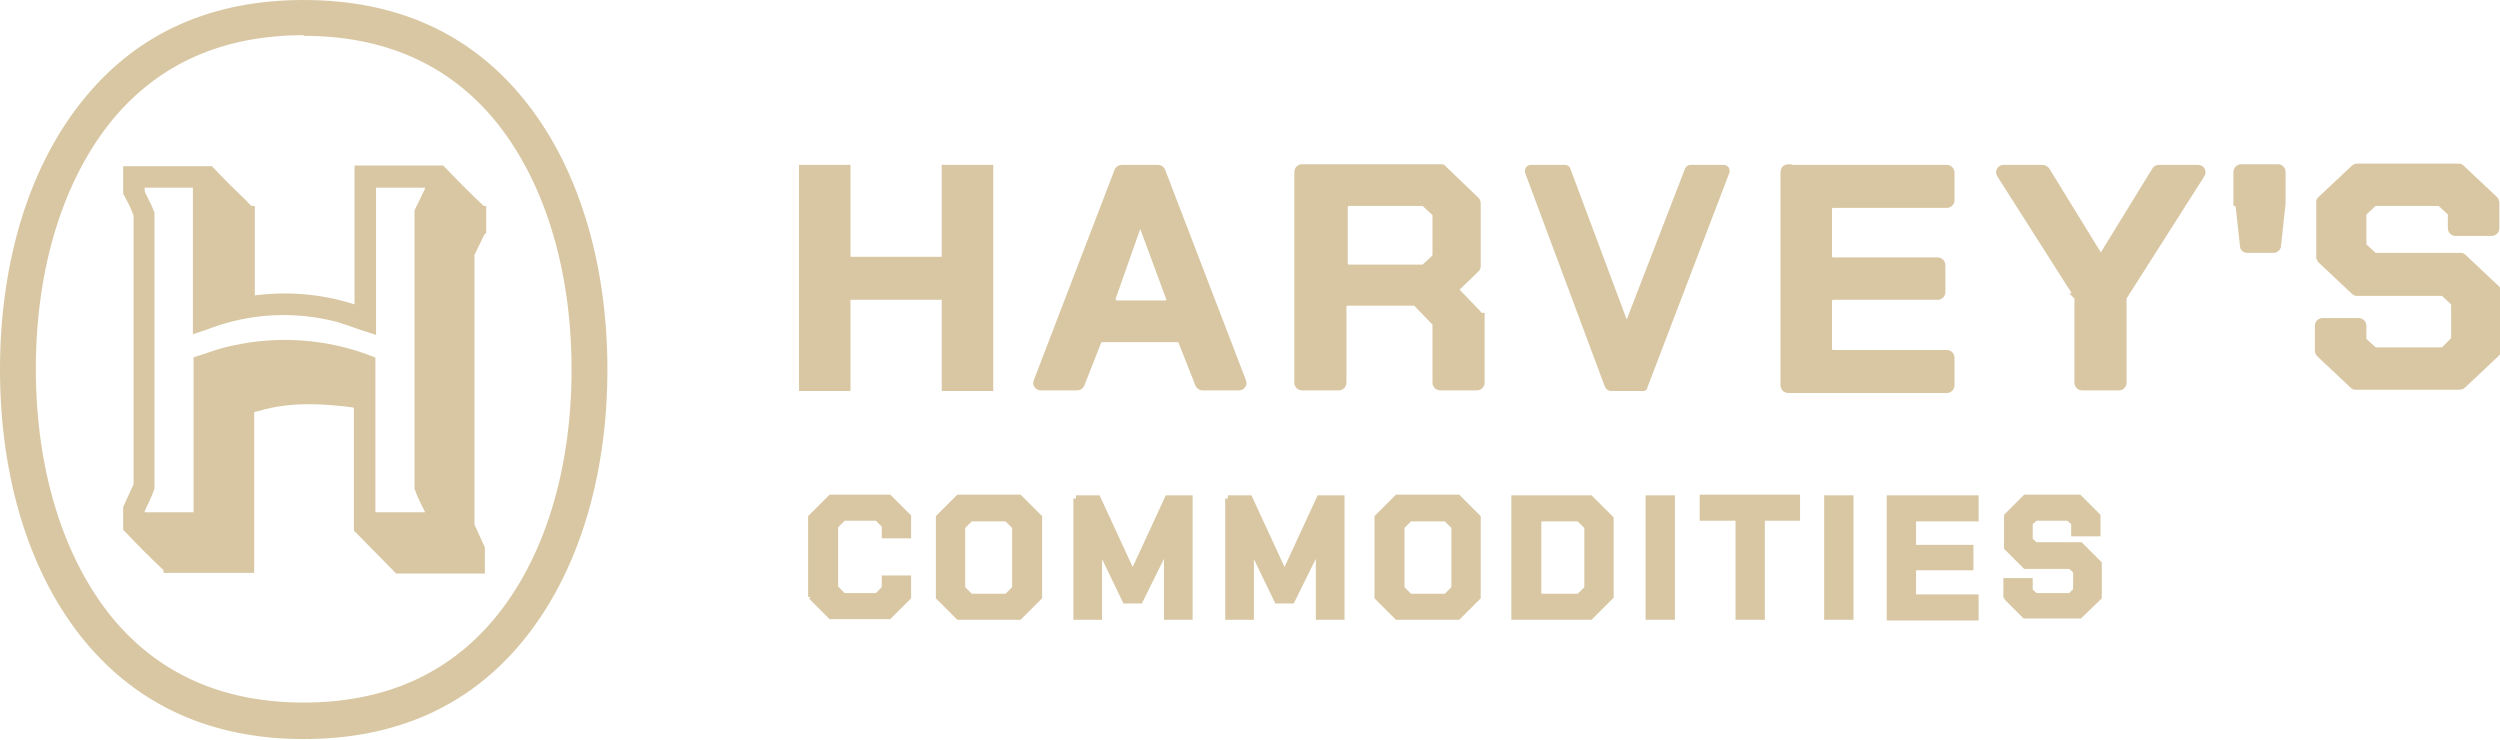
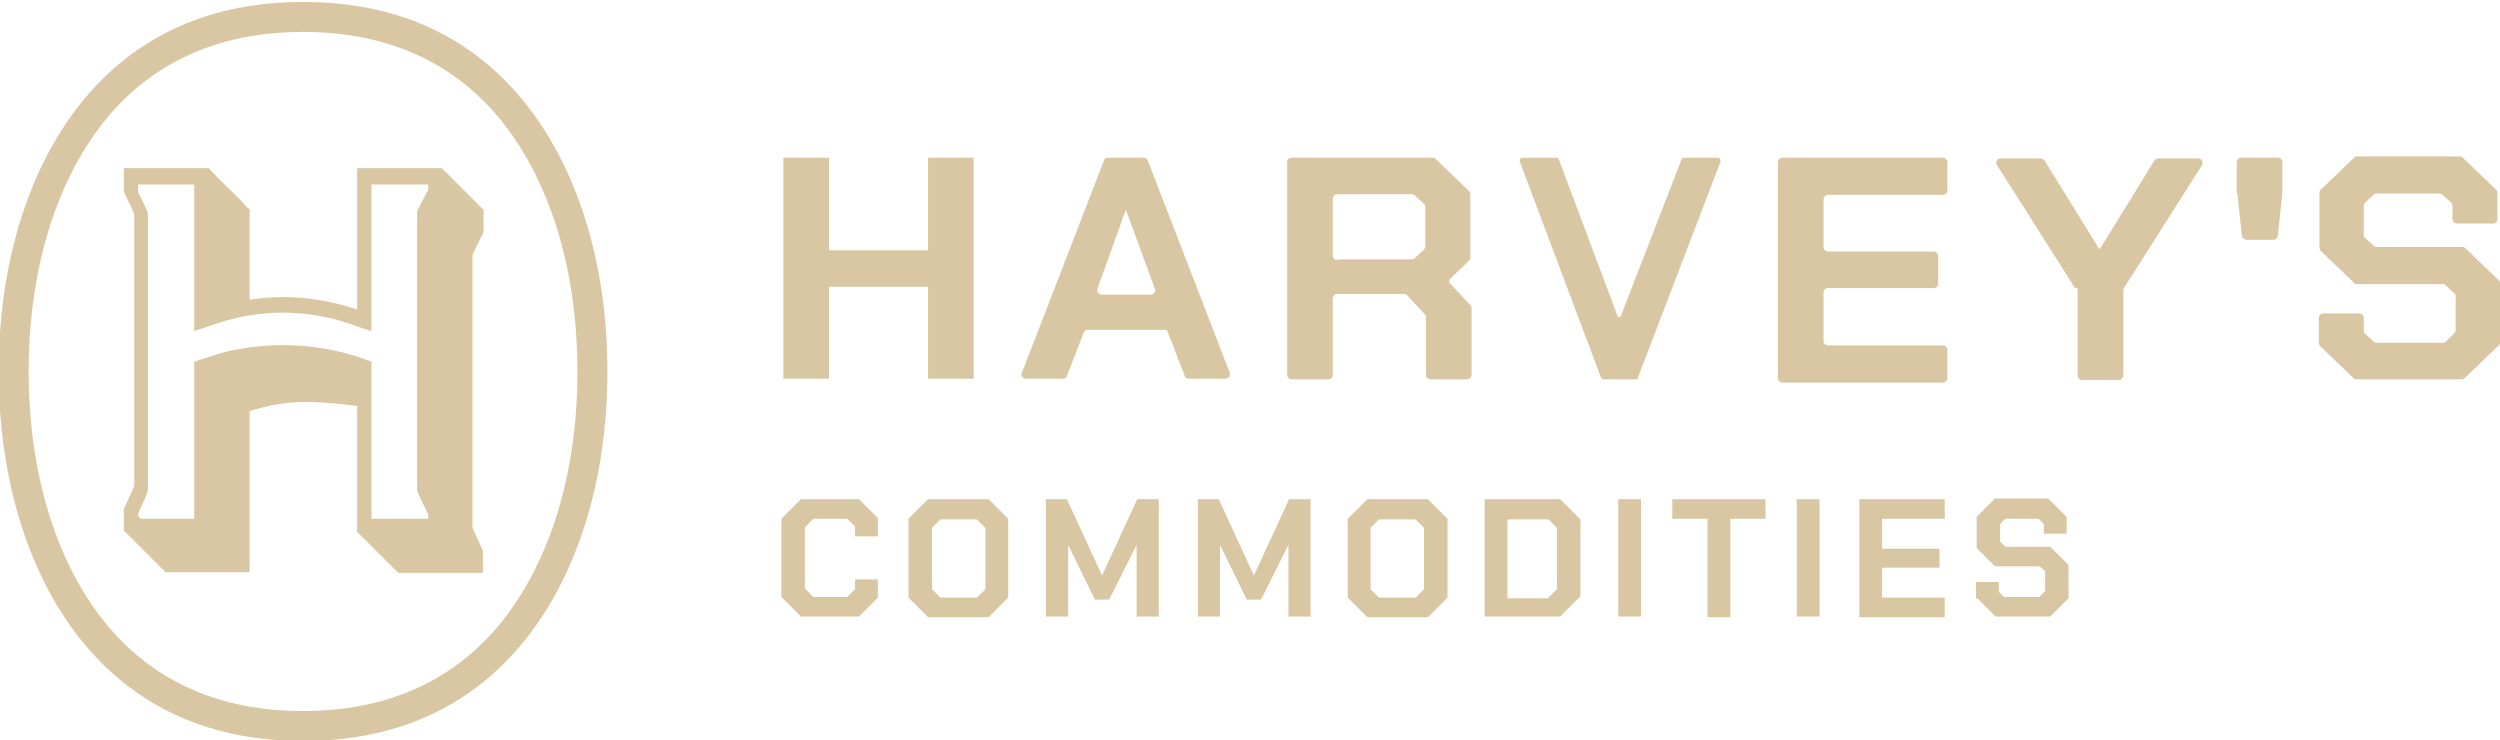
- <svg xmlns="http://www.w3.org/2000/svg" id="a" viewBox="0 0 383.6 113.4">
-   <g id="b">
-     <path d="M123.1,25.8h6.9v14.1h15v-14.1h6.9v33.7h-6.9v-14h-15v14h-6.9V25.8ZM172.3,25.8h5.4c.3,0,.5.2.6.4l12.4,32.3c.2.4-.1.9-.6.9h-5.6c-.3,0-.5-.2-.6-.4l-2.6-6.6c-.1-.2-.3-.4-.6-.4h-11.6c-.3,0-.5.2-.6.4l-2.6,6.6c-.1.2-.3.4-.6.4h-5.6c-.5,0-.8-.5-.6-.9l12.4-32.3c.1-.2.3-.4.6-.4h0ZM178.8,46.6c.5,0,.8-.5.6-.9l-4.4-11.9h-.1l-4.2,11.9c-.1.4.2.9.6.9h7.5,0ZM227.3,48.5v10.2c0,.4-.3.7-.7.7h-5.6c-.4,0-.7-.3-.7-.7v-8.8c0-.2,0-.3-.2-.5l-2.7-2.8c-.1-.1-.3-.2-.5-.2h-10.1c-.4,0-.7.3-.7.7v11.6c0,.4-.3.7-.7.7h-5.6c-.4,0-.7-.3-.7-.7V26.4c0-.4.3-.7.7-.7h21.3c.2,0,.3,0,.4.2l5,4.8c.1.1.2.3.2.5v9.6c0,.2,0,.3-.2.5l-2.8,2.7c-.3.2-.3.7,0,.9l3,3.1c.1.1.2.3.2.5h0ZM207,41.1h11.3c.2,0,.3,0,.4-.2l1.4-1.3c.1-.1.2-.3.2-.5v-6c0-.2,0-.3-.2-.5l-1.4-1.3c-.1-.1-.3-.2-.4-.2h-11.3c-.4,0-.7.3-.7.7v8.6c0,.4.3.7.7.7h0ZM264.6,25.8h-5.2c-.2,0-.3.1-.4.3l-9.2,23.8c0,.2-.4.2-.4,0l-8.9-23.8c0-.2-.2-.3-.4-.3h-5.2c-.3,0-.5.3-.4.6l12.2,32.7c.1.3.3.4.6.4h4.8c.1,0,.2,0,.2-.2l12.6-33c0-.3-.1-.5-.4-.5h0ZM274.4,25.8h24.3c.4,0,.7.3.7.7v4.2c0,.4-.3.7-.7.7h-17.4c-.4,0-.7.3-.7.7v7.2c0,.4.3.7.7.7h16c.4,0,.7.3.7.7v4.1c0,.4-.3.7-.7.7h-16c-.4,0-.7.3-.7.7v7.3c0,.4.3.7.7.7h17.4c.4,0,.7.3.7.7v4.2c0,.4-.3.7-.7.7h-24.3c-.4,0-.7-.3-.7-.7V26.4c0-.4.3-.7.7-.7ZM318.8,45.5l-11.9-18.7c-.3-.4,0-1,.5-1h6c.2,0,.4.1.6.3l8.3,13.5h.1l8.3-13.5c.1-.2.3-.3.6-.3h6c.5,0,.8.6.5,1l-11.9,18.7c0,0-.1.2-.1.3v12.9c0,.4-.3.7-.7.7h-5.6c-.4,0-.7-.3-.7-.7v-12.9c0-.1,0-.2-.1-.3h0ZM343.2,31.2v-4.8c0-.4.3-.7.7-.7h5.6c.4,0,.7.3.7.7v4.8h0c0,0-.7,6.5-.7,6.5,0,.3-.3.6-.6.6h-4.1c-.3,0-.6-.2-.6-.6l-.7-6.4h0c0,0,0,0,0,0ZM355.7,53.9v-3.9c0-.4.3-.7.7-.7h5.5c.4,0,.7.3.7.7v1.9c0,.2,0,.3.2.5l1.3,1.2c.1.1.3.2.5.2h10c.2,0,.3,0,.5-.2l1.3-1.3c.1-.1.2-.3.2-.5v-5c0-.2,0-.3-.2-.5l-1.3-1.2c-.1-.1-.3-.2-.5-.2h-12.9c-.2,0-.3,0-.5-.2l-5.1-4.8c-.1-.1-.2-.3-.2-.5v-8.3c0-.2,0-.4.2-.5l5.1-4.8c.1-.1.3-.2.5-.2h15.5c.2,0,.3,0,.5.2l5.1,4.8c.1.1.2.3.2.5v3.9c0,.4-.3.7-.7.7h-5.5c-.4,0-.7-.3-.7-.7v-2c0-.2,0-.3-.2-.5l-1.3-1.2c-.1-.1-.3-.2-.5-.2h-9.5c-.2,0-.3,0-.5.2l-1.3,1.2c-.1.1-.2.3-.2.5v4.4c0,.2,0,.3.2.5l1.3,1.2c.1.1.3.2.5.2h12.9c.2,0,.3,0,.5.2l5.1,4.8c.1.1.2.3.2.5v8.9c0,.2,0,.3-.2.5l-5.2,4.9c-.1.1-.3.2-.5.2h-15.9c-.2,0-.3,0-.5-.2l-5.1-4.8c-.1-.1-.2-.3-.2-.5ZM46.6,5c12.5,0,22.4,4.4,29.6,13,7.7,9.3,12,23,12,38.7s-4.3,29.4-12,38.6c-7.2,8.6-17.1,13-29.6,13s-22.4-4.4-29.6-13c-7.7-9.3-12-23-12-38.7s4.3-29.4,12-38.7c7.2-8.6,17.1-13,29.6-13M46.6.5c-13.9,0-25,4.9-33.1,14.7C5.1,25.3.5,40,.5,56.7s4.6,31.4,13,41.5c8.1,9.7,19.2,14.7,33.1,14.7s25-4.9,33.1-14.7c8.4-10.1,13-24.9,13-41.5s-4.6-31.4-13-41.5C71.6,5.4,60.5.5,46.6.5h0ZM73.9,35.7l-1.6,3.3v41.6s1.6,3.5,1.6,3.5v3.4h-12.9l-6.2-6.3v-19.1h0c-5.1-.7-10.4-1-15.3.5-.2,0-.8.2-1,.3,0,0,0,0,0,0v24.5h-12.9c0-.2-.2-.3-.4-.5-1.8-1.7-3.6-3.5-5.3-5.3,0,0-.5-.5-.5-.5v-3.2l1.6-3.5v-41.4c-.4-1.2-1-2.3-1.6-3.4v-3.6h12.9c1.6,1.7,3.2,3.3,4.9,4.9.4.4.8.9,1.2,1.2,0,0,.2,0,.2,0v13.8c5.5-.8,11.1-.3,16.3,1.5v-21.5h12.9c1.9,2,3.9,4,5.9,5.9,0,.1.2.3.4.3v3.4h0ZM56.9,50.6h0c-1.7-.5-3.4-1.2-5.1-1.7-5.8-1.5-11.9-1.4-17.6.3-1.4.4-2.8,1-4.1,1.4v-22.3h0c0,0-8.4,0-8.4,0v.8c0,.1,0,.2,0,.4.5,1.1,1.1,2.1,1.5,3.2v42.2c-.4,1.2-1,2.3-1.5,3.4,0,0,0,.2,0,.2h0c0,.3.2.6.6.6h7.9v-23.9c1.3-.4,2.6-.9,4-1.3,7.5-2,15.6-1.6,22.9,1.3v23.9h8.6v-.7c-.6-1.2-1.2-2.3-1.6-3.5v-42.5s1.6-3.3,1.6-3.3v-.8h-8.5v22.4h0ZM124.5,91.6v-12.2l3-3h8.9l2.9,2.9v2.8h-3.5v-1.5l-1.2-1.2h-5.2l-1.3,1.3v9.5l1.3,1.3h5.2l1.2-1.2v-1.5h3.5v2.8l-2.9,2.9h-8.9l-3-3h0ZM144.1,91.6v-12.2l3-3h9.3l3,3v12.2l-3,3h-9.3l-3-3h0ZM154.5,91.6l1.3-1.3v-9.5l-1.3-1.3h-5.6l-1.3,1.3v9.5l1.3,1.3s5.6,0,5.6,0ZM165.1,76.5h3.3l5.4,11.7h0l5.4-11.7h3.3v18.1h-3.4v-11h0l-4.2,8.5h-2.2l-4.1-8.5h0v11h-3.4v-18.1h0ZM188.4,76.5h3.3l5.4,11.7h0l5.4-11.7h3.3v18.1h-3.4v-11h0l-4.2,8.5h-2.2l-4.1-8.5h0v11h-3.4v-18.1ZM211.4,91.6v-12.2l3-3h9.3l3,3v12.2l-3,3h-9.3l-3-3ZM221.9,91.6l1.3-1.3v-9.5l-1.3-1.3h-5.6l-1.3,1.3v9.5l1.3,1.3s5.6,0,5.6,0ZM232.4,76.5h11.6l3.1,3.1v11.9l-3.1,3.1h-11.6v-18.1ZM242.3,91.6l1.3-1.3v-9.5l-1.3-1.3h-6.3v12.1h6.3ZM253,76.5h3.5v18.1h-3.5v-18.1ZM266.7,79.4h-5.4v-3h14.4v3h-5.4v15.2h-3.5v-15.2h0ZM280.4,76.5h3.5v18.1h-3.5v-18.1ZM290,76.5h13.1v3h-9.6v4.6h8.8v2.9h-8.8v4.7h9.6v3h-13.1v-18.1ZM307.9,91.8v-2.6h3.5v1.5l.9.8h5.4l.9-.9v-3l-.9-.8h-6.9l-2.8-2.8v-4.8l2.8-2.8h8.2l2.8,2.8v2.6h-3.5v-1.6l-.9-.8h-5.1l-.9.8v2.7l.9.8h6.9l2.8,2.8v5.1l-2.9,2.8h-8.4l-2.8-2.8h0Z" style="fill:#d8c7a2; stroke:#d8c7a2; stroke-miterlimit:10;" />
-   </g>
+ <svg xmlns="http://www.w3.org/2000/svg" id="Layer_2" version="1.1" viewBox="0 0 383.6 113.4">
+   <defs>
+     <style>
+       .st0 {
+         fill: #d8c7a2;
+       }
+     </style>
+   </defs>
+   <path class="st0" d="M119.9,91.7v-12.1l3-3h8.9l2.9,2.9v2.8h-3.5v-1.5l-1.2-1.2h-5.2l-1.3,1.3v9.4l1.3,1.3h5.2l1.2-1.2v-1.5h3.5v2.8l-2.9,2.9h-8.9l-3-3h0ZM139.4,91.7v-12.1l3-3h9.3l3,3v12.1l-3,3h-9.3l-3-3h0ZM149.9,91.7l1.3-1.3v-9.4l-1.3-1.3h-5.6l-1.3,1.3v9.4l1.3,1.3h5.6ZM160.4,76.6h3.3l5.4,11.7h0l5.4-11.7h3.3v18h-3.4v-11h0l-4.2,8.4h-2.2l-4.1-8.4h0v11h-3.4v-18h0ZM183.7,76.6h3.3l5.4,11.7h0l5.4-11.7h3.3v18h-3.4v-11h0l-4.2,8.4h-2.2l-4.1-8.4h0v11h-3.4v-18ZM206.8,91.7v-12.1l3-3h9.3l3,3v12.1l-3,3h-9.3l-3-3ZM217.2,91.7l1.3-1.3v-9.4l-1.3-1.3h-5.6l-1.3,1.3v9.4l1.3,1.3h5.6ZM227.8,76.6h11.6l3.1,3.1v11.8l-3.1,3.1h-11.6v-18ZM237.6,91.7l1.3-1.3v-9.4l-1.3-1.3h-6.3v12.1h6.3ZM248.3,76.6h3.5v18h-3.5v-18ZM262,79.6h-5.4v-3h14.3v3h-5.4v15.1h-3.5v-15.1h0ZM275.7,76.6h3.5v18h-3.5v-18ZM285.3,76.6h13.1v3h-9.6v4.6h8.8v2.9h-8.8v4.6h9.6v3h-13.1v-18ZM303.2,91.9v-2.6h3.5v1.5l.8.8h5.4l.9-.9v-3l-.8-.8h-6.9l-2.8-2.8v-4.8l2.8-2.8h8.2l2.8,2.8v2.6h-3.5v-1.5l-.8-.8h-5.1l-.8.8v2.7l.8.8h6.9l2.8,2.8v5.1l-2.8,2.8h-8.4l-2.8-2.8h0Z" />
+   <path class="st0" d="M120.2,24.2h7v14.2h15.2v-14.2h7v33.9h-7v-14.1h-15.2v14.1h-7V24.2ZM170.1,24.2h5.4c.3,0,.5.2.6.4l12.6,32.6c.2.4-.2.9-.6.9h-5.7c-.3,0-.5-.2-.6-.4l-2.6-6.7c-.1-.3-.3-.4-.6-.4h-11.7c-.3,0-.5.2-.6.4l-2.6,6.7c-.1.3-.3.4-.6.4h-5.7c-.5,0-.8-.5-.6-.9l12.6-32.6c.1-.3.3-.4.6-.4h0ZM176.6,45.2c.5,0,.8-.5.6-.9l-4.4-12h-.1l-4.3,12c-.2.4.2.9.6.9h7.6,0ZM225.8,47.2v10.3c0,.4-.3.7-.7.7h-5.6c-.4,0-.7-.3-.7-.7v-8.8c0-.2,0-.3-.2-.5l-2.7-2.9c-.1-.1-.3-.2-.5-.2h-10.2c-.4,0-.7.3-.7.7v11.7c0,.4-.3.7-.7.7h-5.6c-.4,0-.7-.3-.7-.7V24.9c0-.4.3-.7.7-.7h21.6c.2,0,.3,0,.5.2l5.1,4.9c.1.1.2.3.2.5v9.7c0,.2,0,.4-.2.5l-2.8,2.7c-.3.3-.3.7,0,.9l3,3.2c.1.1.2.3.2.5h0ZM205.2,39.8h11.4c.2,0,.3,0,.5-.2l1.4-1.3c.1-.1.2-.3.2-.5v-6c0-.2,0-.4-.2-.5l-1.4-1.3c-.1-.1-.3-.2-.5-.2h-11.4c-.4,0-.7.3-.7.7v8.7c0,.4.3.7.7.7h0ZM263.6,24.2h-5.2c-.2,0-.3.1-.4.3l-9.3,24c0,.2-.4.2-.5,0l-9-24c0-.2-.2-.3-.4-.3h-5.2c-.3,0-.5.3-.4.6l12.4,33c.1.3.3.4.6.4h4.9c.1,0,.2,0,.2-.2l12.7-33.2c0-.3-.1-.6-.4-.6h0ZM273.5,24.2h24.6c.4,0,.7.3.7.7v4.3c0,.4-.3.7-.7.7h-17.6c-.4,0-.7.3-.7.7v7.3c0,.4.3.7.7.7h16.2c.4,0,.7.3.7.7v4.2c0,.4-.3.7-.7.7h-16.2c-.4,0-.7.3-.7.7v7.4c0,.4.3.7.7.7h17.6c.4,0,.7.3.7.7v4.3c0,.4-.3.7-.7.7h-24.6c-.4,0-.7-.3-.7-.7V24.9c0-.4.3-.7.7-.7h0ZM318.4,44.2l-12-18.9c-.3-.4,0-1,.6-1h6.1c.2,0,.4.1.6.3l8.4,13.6h.1l8.4-13.6c.1-.2.3-.3.6-.3h6.1c.5,0,.8.6.6,1l-12,18.9c0,.1-.1.2-.1.4v13c0,.4-.3.7-.7.7h-5.6c-.4,0-.7-.3-.7-.7v-13c0-.1,0-.3-.1-.4h0ZM343.2,29.7v-4.8c0-.4.3-.7.7-.7h5.6c.4,0,.7.3.7.7v4.8h0c0,0-.7,6.5-.7,6.5,0,.3-.3.6-.7.6h-4.1c-.3,0-.6-.3-.7-.6l-.7-6.5h0c0,0,0,0,0,0ZM355.8,52.7v-3.9c0-.4.3-.7.7-.7h5.5c.4,0,.7.3.7.7v1.9c0,.2,0,.4.2.5l1.3,1.2c.1.1.3.2.5.2h10.1c.2,0,.3,0,.5-.2l1.3-1.3c.1-.1.2-.3.2-.5v-5.1c0-.2,0-.4-.2-.5l-1.3-1.2c-.1-.1-.3-.2-.5-.2h-13.1c-.2,0-.3,0-.5-.2l-5.1-4.9c-.1-.1-.2-.3-.2-.5v-8.4c0-.2,0-.4.2-.5l5.1-4.9c.1-.1.3-.2.5-.2h15.7c.2,0,.3,0,.5.2l5.1,4.9c.1.1.2.3.2.5v4c0,.4-.3.7-.7.7h-5.5c-.4,0-.7-.3-.7-.7v-2c0-.2,0-.4-.2-.5l-1.3-1.2c-.1-.1-.3-.2-.5-.2h-9.6c-.2,0-.3,0-.5.2l-1.3,1.2c-.1.1-.2.3-.2.5v4.4c0,.2,0,.4.2.5l1.3,1.2c.1.1.3.2.5.2h13.1c.2,0,.3,0,.5.2l5.1,4.9c.1.1.2.3.2.5v9c0,.2,0,.4-.2.5l-5.2,5c-.1.1-.3.2-.5.2h-16.1c-.2,0-.3,0-.5-.2l-5.1-4.9c-.1-.1-.2-.3-.2-.5Z" />
+   <path class="st0" d="M46.5,4.9c12.6,0,22.7,4.4,30,13.1,7.8,9.4,12.1,23.2,12.1,39s-4.3,29.6-12.1,39c-7.3,8.7-17.4,13.1-30,13.1s-22.7-4.4-30-13.1c-7.8-9.4-12.1-23.2-12.1-39s4.3-29.6,12.1-39c7.3-8.7,17.4-13.1,30-13.1M46.5.3C32.5.3,21.2,5.3,13,15.1,4.5,25.3-.2,40.2-.2,57s4.7,31.7,13.2,41.9c8.2,9.8,19.5,14.8,33.5,14.8s25.3-5,33.5-14.8c8.5-10.2,13.2-25.1,13.2-41.9s-4.7-31.7-13.2-41.9C71.8,5.3,60.6.3,46.5.3h0ZM74.1,35.8l-1.6,3.3v41.9s1.6,3.5,1.6,3.5v3.4h-13l-6.3-6.3v-19.3h0c-5.2-.7-10.5-1.1-15.5.5-.2,0-.8.2-1,.3,0,0,0,0,0,0v24.7h-13c0-.2-.2-.3-.4-.5-1.8-1.8-3.6-3.6-5.4-5.4,0,0-.5-.5-.5-.5v-3.3l1.6-3.5v-41.7c-.4-1.2-1.1-2.3-1.6-3.5v-3.6h13c1.6,1.7,3.3,3.3,4.9,4.9.4.4.8.9,1.2,1.3,0,0,.2,0,.2.1v13.9c5.5-.9,11.2-.3,16.5,1.5v-21.7h13c2,2,4,4,6,6,.1.1.2.3.4.3v3.5h0ZM57,50.8h0c-1.7-.5-3.4-1.2-5.2-1.7-5.9-1.6-12-1.5-17.8.3-1.4.4-2.8,1-4.2,1.4v-22.5h0c0,0-8.6,0-8.6,0v.8c0,.1,0,.2,0,.4.5,1.1,1.1,2.1,1.5,3.2v42.6c-.4,1.2-1,2.3-1.5,3.5,0,0,0,.2,0,.2h0c0,.3.3.6.6.6h8v-24.1c1.3-.4,2.7-.9,4-1.3,7.6-2,15.8-1.6,23.2,1.3v24.1h8.7v-.7c-.6-1.2-1.2-2.4-1.7-3.6v-42.9s1.7-3.3,1.7-3.3v-.8h-8.7v22.6h0Z" />
</svg>
